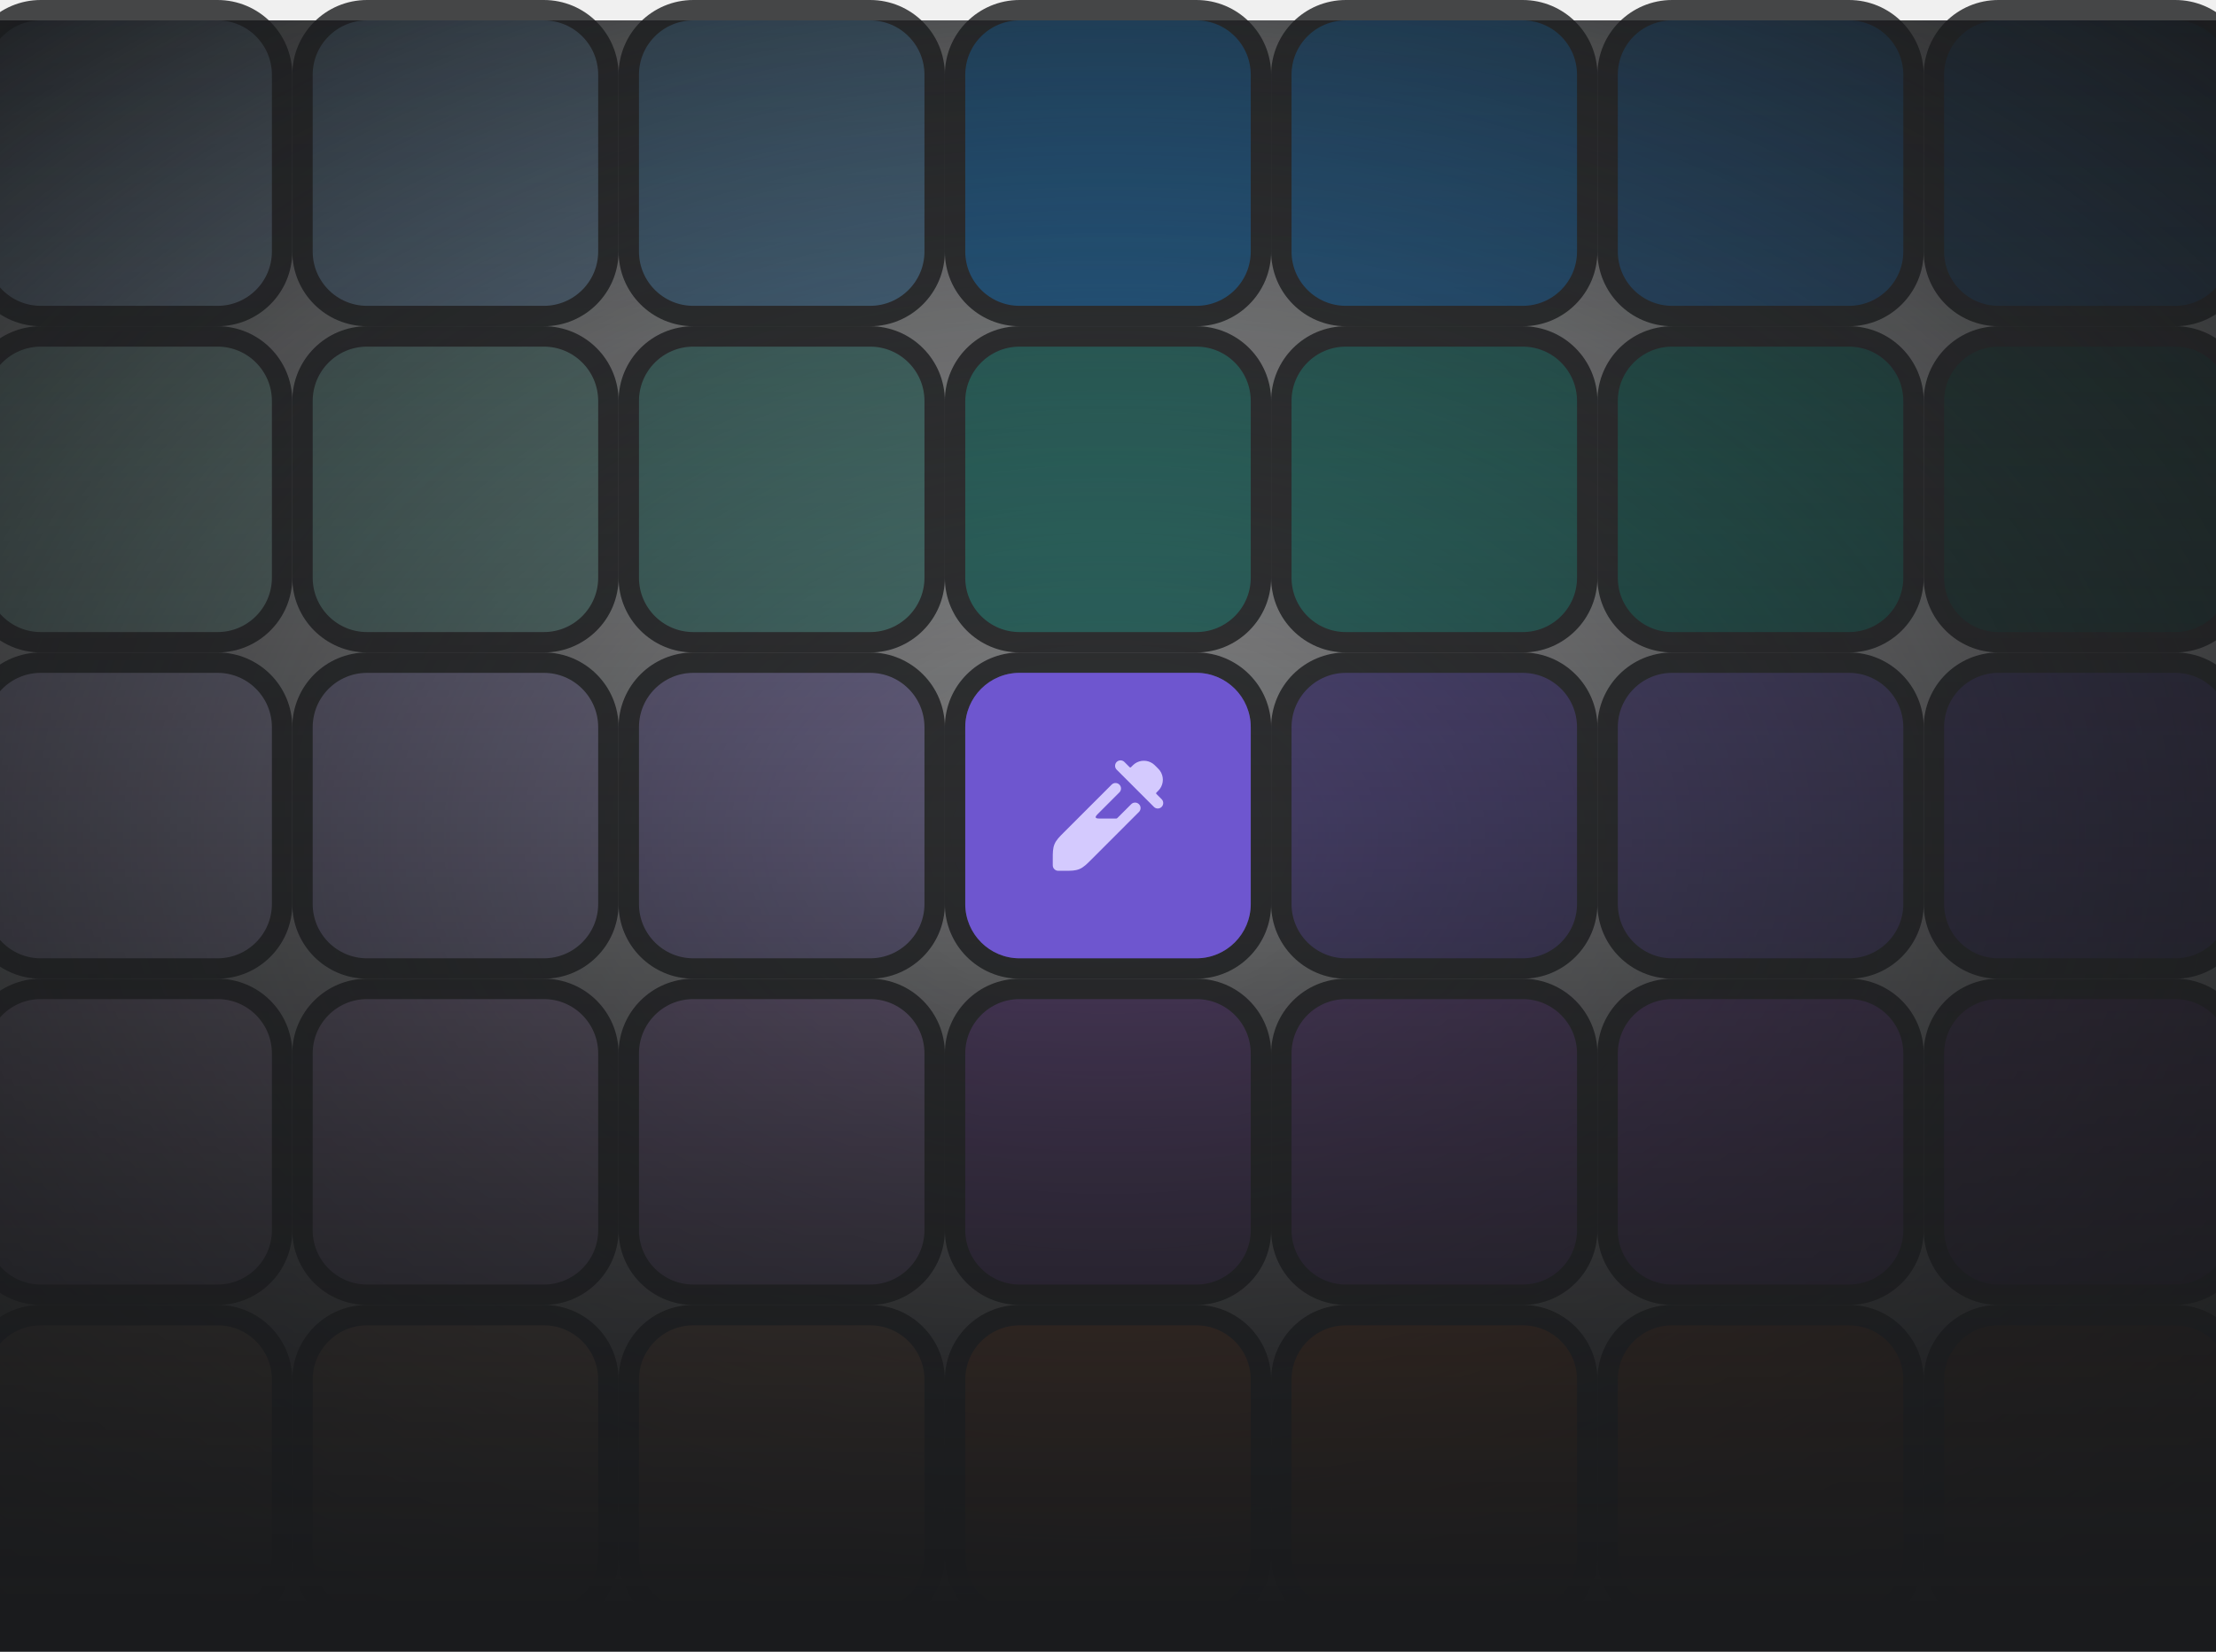
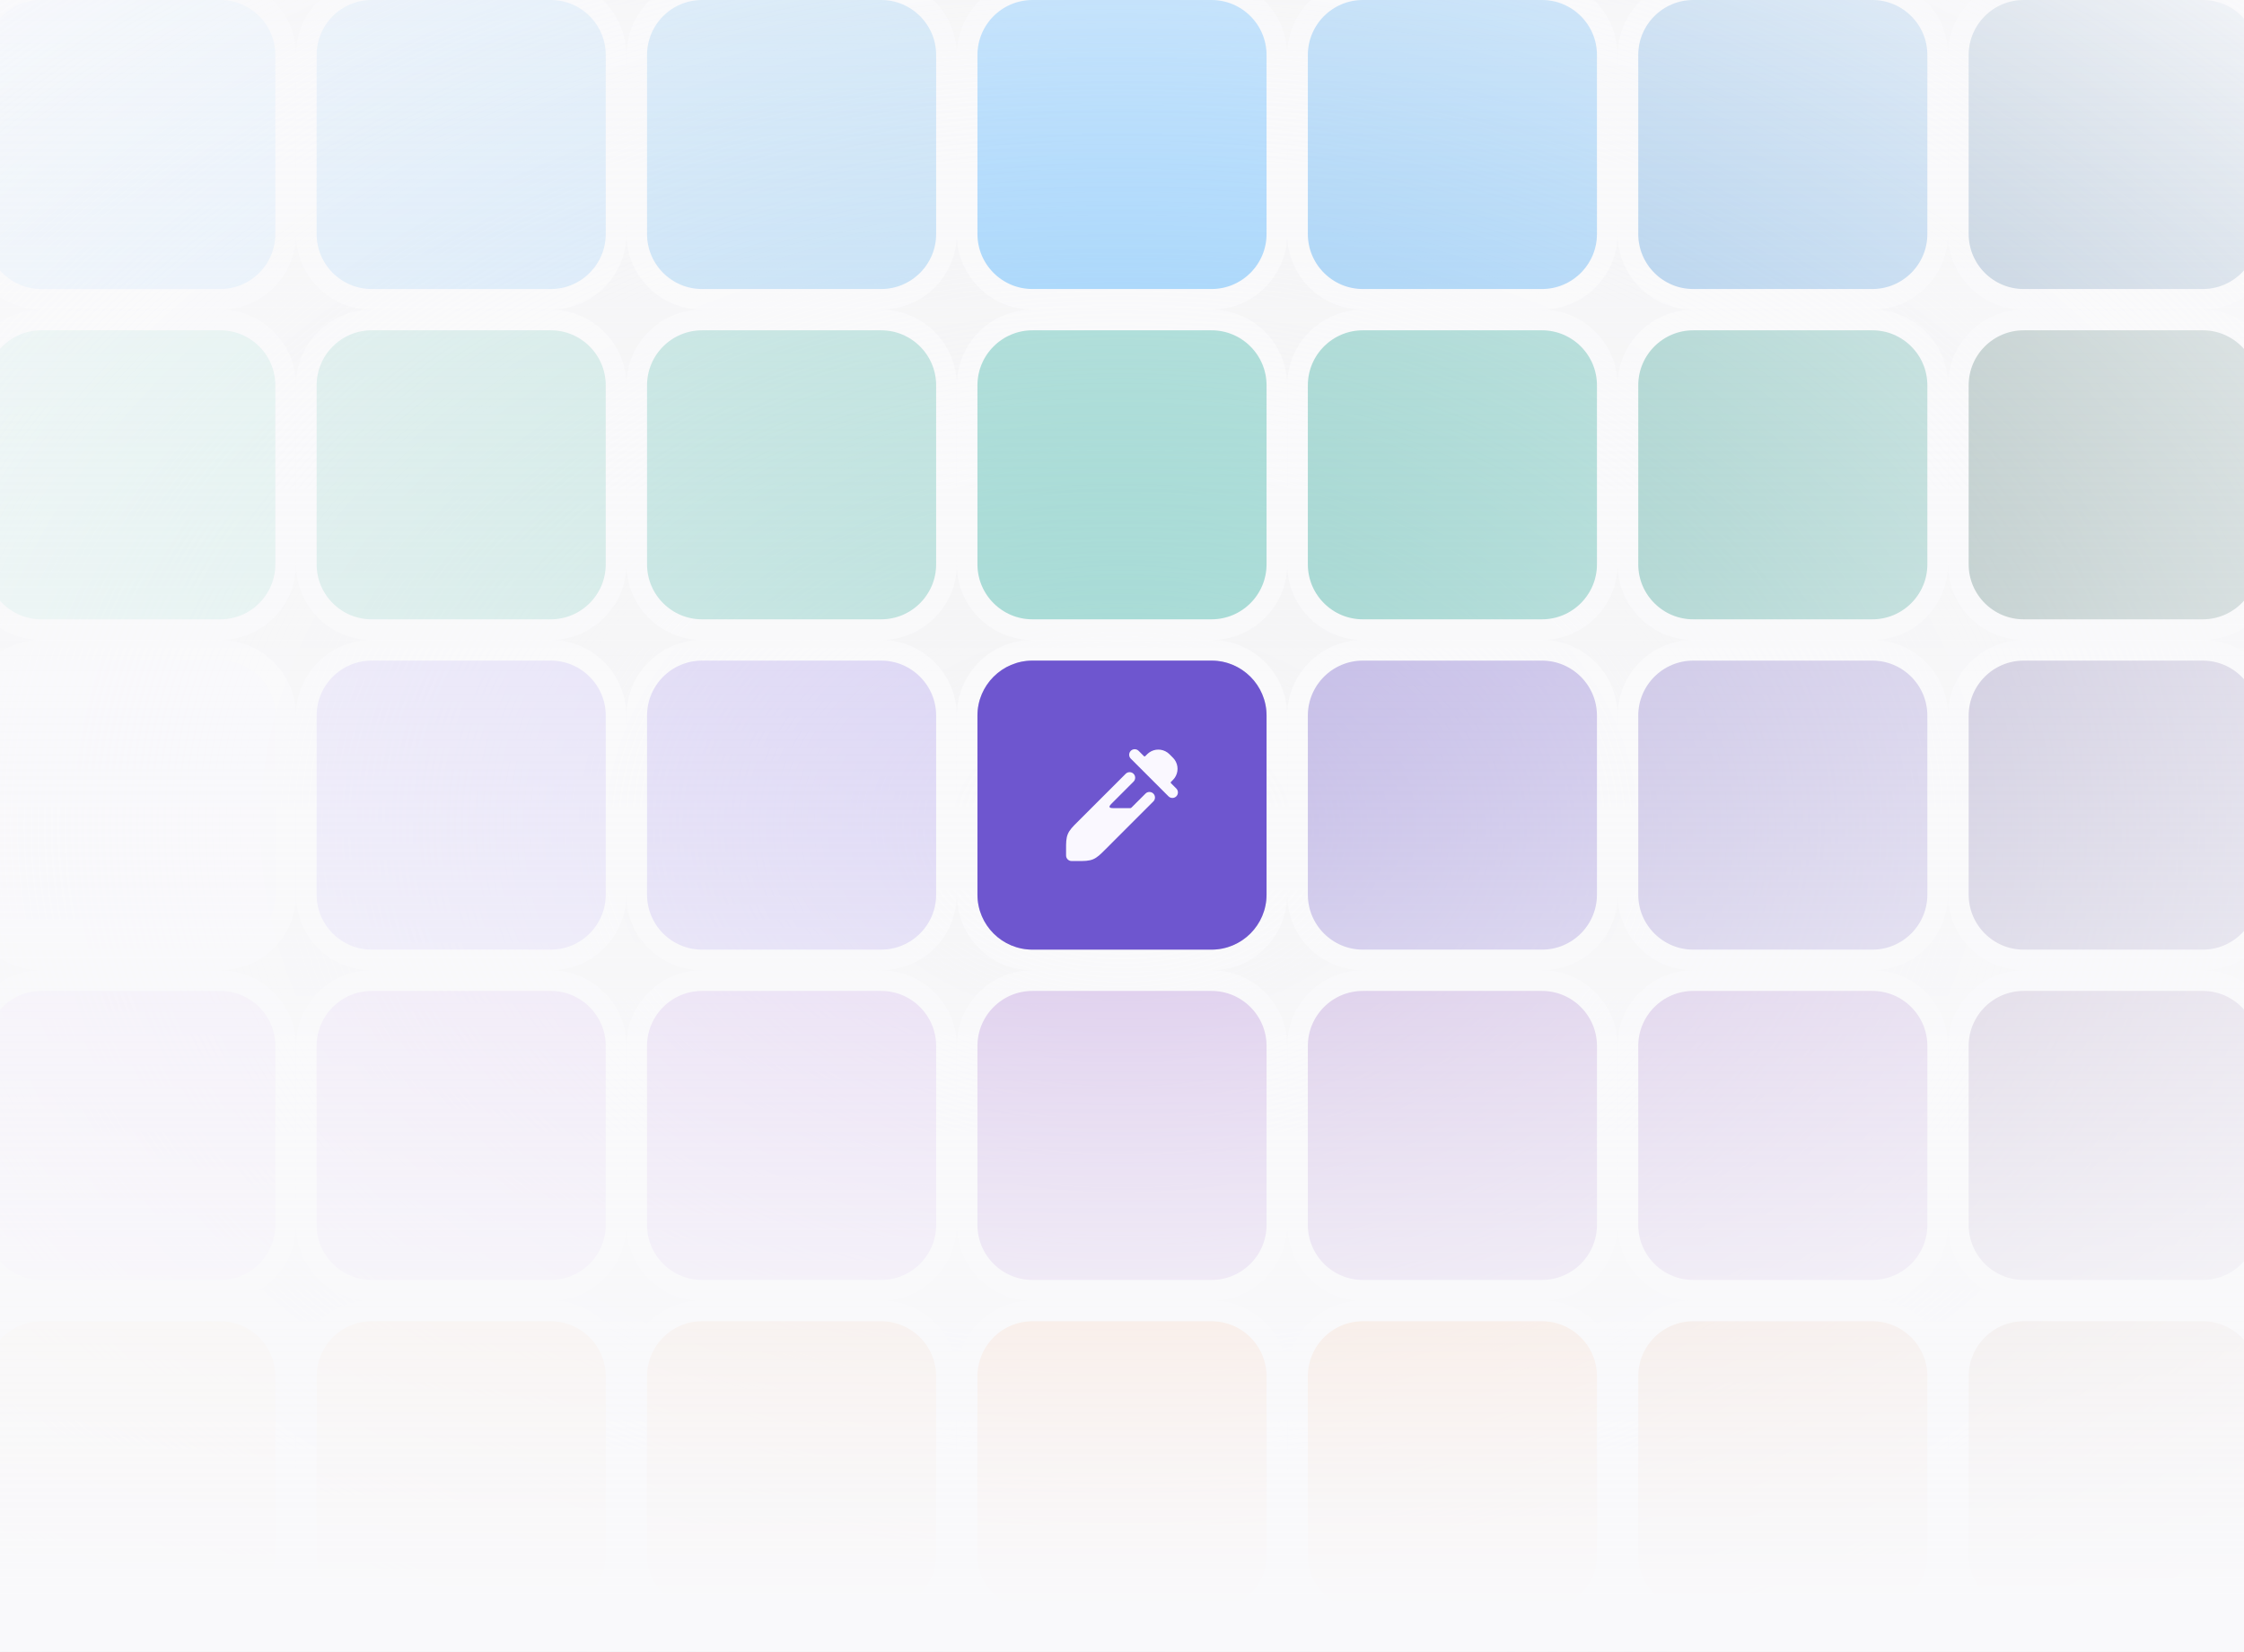
- <svg xmlns="http://www.w3.org/2000/svg" width="326" height="243" viewBox="0 0 326 243" fill="none">
-   <g opacity="0.8">
-     <rect x="-3.5" y="1.5" width="45" height="45" rx="9.5" fill="#ACD8FC" />
-     <rect x="-3.5" y="1.5" width="45" height="45" rx="9.5" stroke="#1A1B1D" stroke-width="3" />
-     <rect x="44.5" y="1.5" width="45" height="45" rx="9.5" fill="#8EC8F6" />
-     <rect x="44.5" y="1.5" width="45" height="45" rx="9.5" stroke="#1A1B1D" stroke-width="3" />
-     <rect x="92.5" y="1.5" width="45" height="45" rx="9.5" fill="#5EB1EF" />
-     <rect x="92.5" y="1.5" width="45" height="45" rx="9.5" stroke="#1A1B1D" stroke-width="3" />
-     <rect x="140.5" y="1.5" width="45" height="45" rx="9.5" fill="#0090FF" />
-     <rect x="140.5" y="1.5" width="45" height="45" rx="9.5" stroke="#1A1B1D" stroke-width="3" />
-     <rect x="188.5" y="1.5" width="45" height="45" rx="9.5" fill="#0588F0" />
-     <rect x="188.5" y="1.5" width="45" height="45" rx="9.5" stroke="#1A1B1D" stroke-width="3" />
-     <rect x="236.5" y="1.5" width="45" height="45" rx="9.5" fill="#0D74CE" />
-     <rect x="236.5" y="1.5" width="45" height="45" rx="9.5" stroke="#1A1B1D" stroke-width="3" />
-     <rect x="284.5" y="1.5" width="45" height="45" rx="9.5" fill="#084982" />
-     <rect x="284.5" y="1.5" width="45" height="45" rx="9.5" stroke="#1A1B1D" stroke-width="3" />
-     <rect x="-3.5" y="49.5" width="45" height="45" rx="9.5" fill="#A1DED2" />
-     <rect x="-3.5" y="49.5" width="45" height="45" rx="9.5" stroke="#1A1B1D" stroke-width="3" />
-     <rect x="44.5" y="49.5" width="45" height="45" rx="9.5" fill="#83CDC1" />
-     <rect x="44.5" y="49.5" width="45" height="45" rx="9.5" stroke="#1A1B1D" stroke-width="3" />
-     <rect x="92.5" y="49.5" width="45" height="45" rx="9.5" fill="#53B9AB" />
-     <rect x="92.5" y="49.5" width="45" height="45" rx="9.5" stroke="#1A1B1D" stroke-width="3" />
-     <rect x="140.5" y="49.5" width="45" height="45" rx="9.5" fill="#12A594" />
-     <rect x="140.5" y="49.5" width="45" height="45" rx="9.5" stroke="#1A1B1D" stroke-width="3" />
-     <rect x="188.5" y="49.5" width="45" height="45" rx="9.5" fill="#0D9B8A" />
-     <rect x="188.5" y="49.5" width="45" height="45" rx="9.5" stroke="#1A1B1D" stroke-width="3" />
-     <rect x="236.5" y="49.5" width="45" height="45" rx="9.5" fill="#008573" />
-     <rect x="236.5" y="49.5" width="45" height="45" rx="9.5" stroke="#1A1B1D" stroke-width="3" />
-     <rect x="284.5" y="49.5" width="45" height="45" rx="9.5" fill="#003D35" />
-     <rect x="284.5" y="49.5" width="45" height="45" rx="9.5" stroke="#1A1B1D" stroke-width="3" />
-     <rect x="-3.5" y="97.5" width="45" height="45" rx="9.5" fill="#D4CAFE" />
-     <rect x="-3.5" y="97.5" width="45" height="45" rx="9.5" stroke="#1A1B1D" stroke-width="3" />
-     <rect x="44.5" y="97.5" width="45" height="45" rx="9.5" fill="#C2B5F5" />
-     <rect x="44.5" y="97.5" width="45" height="45" rx="9.5" stroke="#1A1B1D" stroke-width="3" />
-     <rect x="92.5" y="97.5" width="45" height="45" rx="9.5" fill="#AA99EC" />
-     <rect x="92.5" y="97.5" width="45" height="45" rx="9.5" stroke="#1A1B1D" stroke-width="3" />
-     <rect x="140.5" y="97.5" width="45" height="45" rx="9.5" fill="#6E56CF" />
-     <rect x="140.5" y="97.5" width="45" height="45" rx="9.5" stroke="#1A1B1D" stroke-width="3" />
-     <rect x="188.5" y="97.5" width="45" height="45" rx="9.5" fill="#654DC4" />
-     <rect x="188.5" y="97.5" width="45" height="45" rx="9.5" stroke="#1A1B1D" stroke-width="3" />
-     <rect x="236.5" y="97.5" width="45" height="45" rx="9.5" fill="#6550B9" />
-     <rect x="236.5" y="97.5" width="45" height="45" rx="9.5" stroke="#1A1B1D" stroke-width="3" />
-     <rect x="284.5" y="97.5" width="45" height="45" rx="9.5" fill="#413182" />
-     <rect x="284.5" y="97.5" width="45" height="45" rx="9.5" stroke="#1A1B1D" stroke-width="3" />
-     <rect x="-3.5" y="145.5" width="45" height="45" rx="9.5" fill="#E0C4F4" />
-     <rect x="-3.5" y="145.5" width="45" height="45" rx="9.5" stroke="#1A1B1D" stroke-width="3" />
-     <rect x="44.5" y="145.5" width="45" height="45" rx="9.5" fill="#D1AFEC" />
-     <rect x="44.5" y="145.5" width="45" height="45" rx="9.5" stroke="#1A1B1D" stroke-width="3" />
-     <rect x="92.5" y="145.5" width="45" height="45" rx="9.5" fill="#BE93E4" />
-     <rect x="92.5" y="145.5" width="45" height="45" rx="9.5" stroke="#1A1B1D" stroke-width="3" />
-     <rect x="140.5" y="145.5" width="45" height="45" rx="9.5" fill="#8E4EC6" />
-     <rect x="140.5" y="145.5" width="45" height="45" rx="9.5" stroke="#1A1B1D" stroke-width="3" />
-     <rect x="188.5" y="145.5" width="45" height="45" rx="9.5" fill="#8347B9" />
-     <rect x="188.5" y="145.5" width="45" height="45" rx="9.5" stroke="#1A1B1D" stroke-width="3" />
-     <rect x="236.5" y="145.5" width="45" height="45" rx="9.5" fill="#8145B5" />
-     <rect x="236.5" y="145.5" width="45" height="45" rx="9.5" stroke="#1A1B1D" stroke-width="3" />
-     <rect x="284.5" y="145.5" width="45" height="45" rx="9.5" fill="#572E7A" />
-     <rect x="284.5" y="145.5" width="45" height="45" rx="9.5" stroke="#1A1B1D" stroke-width="3" />
-     <rect x="-3.5" y="193.5" width="45" height="45" rx="9.5" fill="#FFC182" />
-     <rect x="-3.5" y="193.5" width="45" height="45" rx="9.5" stroke="#1A1B1D" stroke-width="3" />
-     <rect x="44.5" y="193.5" width="45" height="45" rx="9.5" fill="#F5AE73" />
-     <rect x="44.5" y="193.5" width="45" height="45" rx="9.5" stroke="#1A1B1D" stroke-width="3" />
-     <rect x="92.5" y="193.5" width="45" height="45" rx="9.5" fill="#EC9455" />
-     <rect x="92.5" y="193.5" width="45" height="45" rx="9.5" stroke="#1A1B1D" stroke-width="3" />
-     <rect x="140.5" y="193.5" width="45" height="45" rx="9.5" fill="#F76B15" />
-     <rect x="140.5" y="193.5" width="45" height="45" rx="9.5" stroke="#1A1B1D" stroke-width="3" />
-     <rect x="188.5" y="193.5" width="45" height="45" rx="9.5" fill="#EF5F00" />
-     <rect x="188.5" y="193.5" width="45" height="45" rx="9.5" stroke="#1A1B1D" stroke-width="3" />
-     <rect x="236.5" y="193.5" width="45" height="45" rx="9.5" fill="#CC4E00" />
-     <rect x="236.5" y="193.5" width="45" height="45" rx="9.5" stroke="#1A1B1D" stroke-width="3" />
-     <rect x="284.5" y="193.5" width="45" height="45" rx="9.5" fill="#8A3500" />
-     <rect x="284.5" y="193.5" width="45" height="45" rx="9.5" stroke="#1A1B1D" stroke-width="3" />
+ <svg xmlns="http://www.w3.org/2000/svg" width="326" height="240" viewBox="0 0 326 240" fill="none">
+   <g clip-path="url(#clip0_10794_12071)">
+     <g opacity="0.8">
+       <rect x="-3.5" y="-1.5" width="45" height="45" rx="9.5" fill="#ACD8FC" />
+       <rect x="-3.5" y="-1.5" width="45" height="45" rx="9.5" stroke="#FCFCFD" stroke-width="3" />
+       <rect x="44.5" y="-1.5" width="45" height="45" rx="9.5" fill="#8EC8F6" />
+       <rect x="44.5" y="-1.5" width="45" height="45" rx="9.5" stroke="#FCFCFD" stroke-width="3" />
+       <rect x="92.5" y="-1.5" width="45" height="45" rx="9.5" fill="#5EB1EF" />
+       <rect x="92.5" y="-1.5" width="45" height="45" rx="9.5" stroke="#FCFCFD" stroke-width="3" />
+       <rect x="140.5" y="-1.5" width="45" height="45" rx="9.5" fill="#0090FF" />
+       <rect x="140.5" y="-1.5" width="45" height="45" rx="9.5" stroke="#FCFCFD" stroke-width="3" />
+       <rect x="188.5" y="-1.5" width="45" height="45" rx="9.5" fill="#0588F0" />
+       <rect x="188.5" y="-1.5" width="45" height="45" rx="9.5" stroke="#FCFCFD" stroke-width="3" />
+       <rect x="236.5" y="-1.5" width="45" height="45" rx="9.5" fill="#0D74CE" />
+       <rect x="236.5" y="-1.5" width="45" height="45" rx="9.5" stroke="#FCFCFD" stroke-width="3" />
+       <rect x="284.5" y="-1.5" width="45" height="45" rx="9.5" fill="#084982" />
+       <rect x="284.5" y="-1.5" width="45" height="45" rx="9.5" stroke="#FCFCFD" stroke-width="3" />
+       <rect x="-3.5" y="46.5" width="45" height="45" rx="9.5" fill="#A1DED2" />
+       <rect x="-3.5" y="46.5" width="45" height="45" rx="9.5" stroke="#FCFCFD" stroke-width="3" />
+       <rect x="44.5" y="46.5" width="45" height="45" rx="9.5" fill="#83CDC1" />
+       <rect x="44.5" y="46.5" width="45" height="45" rx="9.5" stroke="#FCFCFD" stroke-width="3" />
+       <rect x="92.5" y="46.5" width="45" height="45" rx="9.5" fill="#53B9AB" />
+       <rect x="92.5" y="46.5" width="45" height="45" rx="9.5" stroke="#FCFCFD" stroke-width="3" />
+       <rect x="140.5" y="46.5" width="45" height="45" rx="9.5" fill="#12A594" />
+       <rect x="140.5" y="46.5" width="45" height="45" rx="9.5" stroke="#FCFCFD" stroke-width="3" />
+       <rect x="188.5" y="46.5" width="45" height="45" rx="9.5" fill="#0D9B8A" />
+       <rect x="188.5" y="46.5" width="45" height="45" rx="9.5" stroke="#FCFCFD" stroke-width="3" />
+       <rect x="236.5" y="46.5" width="45" height="45" rx="9.5" fill="#008573" />
+       <rect x="236.5" y="46.5" width="45" height="45" rx="9.5" stroke="#FCFCFD" stroke-width="3" />
+       <rect x="284.5" y="46.5" width="45" height="45" rx="9.5" fill="#003D35" />
+       <rect x="284.5" y="46.5" width="45" height="45" rx="9.5" stroke="#FCFCFD" stroke-width="3" />
+       <rect x="-3.5" y="94.5" width="45" height="45" rx="9.5" fill="#FAF8FF" />
+       <rect x="-3.5" y="94.5" width="45" height="45" rx="9.5" stroke="#FCFCFD" stroke-width="3" />
+       <rect x="44.5" y="94.5" width="45" height="45" rx="9.5" fill="#C2B5F5" />
+       <rect x="44.5" y="94.5" width="45" height="45" rx="9.5" stroke="#FCFCFD" stroke-width="3" />
+       <rect x="92.5" y="94.5" width="45" height="45" rx="9.5" fill="#AA99EC" />
+       <rect x="92.5" y="94.5" width="45" height="45" rx="9.5" stroke="#FCFCFD" stroke-width="3" />
+       <rect x="140.5" y="94.5" width="45" height="45" rx="9.5" fill="#6E56CF" />
+       <rect x="140.5" y="94.5" width="45" height="45" rx="9.5" stroke="#FCFCFD" stroke-width="3" />
+       <rect x="188.5" y="94.5" width="45" height="45" rx="9.5" fill="#654DC4" />
+       <rect x="188.5" y="94.5" width="45" height="45" rx="9.5" stroke="#FCFCFD" stroke-width="3" />
+       <rect x="236.5" y="94.5" width="45" height="45" rx="9.5" fill="#6550B9" />
+       <rect x="236.5" y="94.5" width="45" height="45" rx="9.5" stroke="#FCFCFD" stroke-width="3" />
+       <rect x="284.5" y="94.5" width="45" height="45" rx="9.5" fill="#413182" />
+       <rect x="284.5" y="94.5" width="45" height="45" rx="9.5" stroke="#FCFCFD" stroke-width="3" />
+       <rect x="-3.5" y="142.5" width="45" height="45" rx="9.5" fill="#E0C4F4" />
+       <rect x="-3.5" y="142.5" width="45" height="45" rx="9.5" stroke="#FCFCFD" stroke-width="3" />
+       <rect x="44.5" y="142.5" width="45" height="45" rx="9.5" fill="#D1AFEC" />
+       <rect x="44.5" y="142.5" width="45" height="45" rx="9.5" stroke="#FCFCFD" stroke-width="3" />
+       <rect x="92.5" y="142.5" width="45" height="45" rx="9.5" fill="#BE93E4" />
+       <rect x="92.5" y="142.5" width="45" height="45" rx="9.5" stroke="#FCFCFD" stroke-width="3" />
+       <rect x="140.5" y="142.5" width="45" height="45" rx="9.5" fill="#8E4EC6" />
+       <rect x="140.5" y="142.5" width="45" height="45" rx="9.5" stroke="#FCFCFD" stroke-width="3" />
+       <rect x="188.5" y="142.5" width="45" height="45" rx="9.5" fill="#8347B9" />
+       <rect x="188.5" y="142.5" width="45" height="45" rx="9.5" stroke="#FCFCFD" stroke-width="3" />
+       <rect x="236.5" y="142.5" width="45" height="45" rx="9.5" fill="#8145B5" />
+       <rect x="236.5" y="142.5" width="45" height="45" rx="9.5" stroke="#FCFCFD" stroke-width="3" />
+       <rect x="284.5" y="142.5" width="45" height="45" rx="9.5" fill="#572E7A" />
+       <rect x="284.5" y="142.5" width="45" height="45" rx="9.5" stroke="#FCFCFD" stroke-width="3" />
+       <rect x="-3.5" y="190.5" width="45" height="45" rx="9.5" fill="#FFC182" />
+       <rect x="-3.5" y="190.5" width="45" height="45" rx="9.5" stroke="#FCFCFD" stroke-width="3" />
+       <rect x="44.5" y="190.5" width="45" height="45" rx="9.5" fill="#F5AE73" />
+       <rect x="44.5" y="190.5" width="45" height="45" rx="9.5" stroke="#FCFCFD" stroke-width="3" />
+       <rect x="92.5" y="190.5" width="45" height="45" rx="9.5" fill="#EC9455" />
+       <rect x="92.5" y="190.5" width="45" height="45" rx="9.5" stroke="#FCFCFD" stroke-width="3" />
+       <rect x="140.5" y="190.5" width="45" height="45" rx="9.5" fill="#F76B15" />
+       <rect x="140.5" y="190.5" width="45" height="45" rx="9.5" stroke="#FCFCFD" stroke-width="3" />
+       <rect x="188.5" y="190.5" width="45" height="45" rx="9.5" fill="#EF5F00" />
+       <rect x="188.5" y="190.5" width="45" height="45" rx="9.5" stroke="#FCFCFD" stroke-width="3" />
+       <rect x="236.5" y="190.5" width="45" height="45" rx="9.5" fill="#CC4E00" />
+       <rect x="236.5" y="190.5" width="45" height="45" rx="9.5" stroke="#FCFCFD" stroke-width="3" />
+       <rect x="284.5" y="190.5" width="45" height="45" rx="9.5" fill="#8A3500" />
+       <rect x="284.5" y="190.5" width="45" height="45" rx="9.5" stroke="#FCFCFD" stroke-width="3" />
+     </g>
+     <rect width="326" height="240" fill="url(#paint0_radial_10794_12071)" />
+     <rect width="326" height="240" fill="url(#paint1_linear_10794_12071)" />
+     <rect x="142" y="96" width="42" height="42" rx="8" fill="#6E56CF" />
+     <path d="M164.677 113.586C164.992 113.271 164.992 112.76 164.677 112.445C164.362 112.13 163.851 112.13 163.536 112.445L156.488 119.492C155.856 120.123 155.383 120.596 155.128 121.21C154.874 121.824 154.874 122.493 154.875 123.386L154.875 124.318C154.875 124.763 155.237 125.125 155.682 125.125L156.614 125.125C157.507 125.126 158.176 125.126 158.79 124.872C159.404 124.617 159.877 124.144 160.508 123.512L167.555 116.464C167.87 116.149 167.87 115.638 167.555 115.323C167.24 115.007 166.729 115.007 166.414 115.323L164.444 117.292C164.372 117.364 164.336 117.4 164.29 117.419C164.244 117.438 164.193 117.438 164.091 117.438H162.033C161.519 117.438 161.262 117.438 161.198 117.284C161.134 117.13 161.316 116.948 161.679 116.585L164.677 113.586Z" fill="#FAF8FF" />
+     <path d="M165.413 109.11C165.099 108.797 164.59 108.797 164.277 109.11C163.963 109.424 163.963 109.932 164.277 110.246L169.754 115.723C170.068 116.037 170.576 116.037 170.89 115.723C171.203 115.41 171.203 114.901 170.89 114.587L170.121 113.819C170.066 113.764 170.067 113.674 170.122 113.619L170.146 113.595L170.182 113.559C170.382 113.359 170.533 113.208 170.645 113.051C171.21 112.257 171.21 111.192 170.645 110.398C170.533 110.241 170.382 110.09 170.182 109.89L170.11 109.818C169.91 109.618 169.759 109.467 169.602 109.355C168.808 108.79 167.743 108.79 166.949 109.355C166.792 109.467 166.641 109.618 166.441 109.818L166.405 109.854L166.381 109.878C166.326 109.933 166.236 109.934 166.181 109.879L165.413 109.11Z" fill="#FAF8FF" />
  </g>
-   <rect width="326" height="240" transform="translate(0 3)" fill="url(#paint0_radial_10609_4769)" />
-   <rect width="326" height="240" transform="translate(0 3)" fill="url(#paint1_linear_10609_4769)" />
-   <rect x="142" y="99" width="42" height="42" rx="8" fill="#6E56CF" />
-   <path d="M164.677 116.586C164.992 116.271 164.992 115.76 164.677 115.445C164.362 115.13 163.851 115.13 163.536 115.445L156.488 122.492C155.856 123.123 155.383 123.596 155.128 124.21C154.874 124.824 154.874 125.493 154.875 126.386L154.875 127.318C154.875 127.763 155.237 128.125 155.682 128.125L156.614 128.125C157.507 128.126 158.176 128.126 158.79 127.872C159.404 127.617 159.877 127.144 160.508 126.512L167.555 119.464C167.87 119.149 167.87 118.638 167.555 118.323C167.24 118.007 166.729 118.007 166.414 118.323L164.444 120.292C164.372 120.364 164.336 120.4 164.29 120.419C164.244 120.438 164.193 120.438 164.091 120.438H162.033C161.519 120.438 161.262 120.438 161.198 120.284C161.134 120.13 161.316 119.948 161.679 119.585L164.677 116.586Z" fill="#D4CAFE" />
-   <path d="M165.413 112.11C165.099 111.797 164.59 111.797 164.277 112.11C163.963 112.424 163.963 112.932 164.277 113.246L169.754 118.723C170.068 119.037 170.576 119.037 170.89 118.723C171.203 118.41 171.203 117.901 170.89 117.587L170.121 116.819C170.066 116.764 170.067 116.674 170.122 116.619L170.146 116.595L170.182 116.559C170.382 116.359 170.533 116.208 170.645 116.051C171.21 115.257 171.21 114.192 170.645 113.398C170.533 113.241 170.382 113.09 170.182 112.89L170.11 112.818C169.91 112.618 169.759 112.467 169.602 112.355C168.808 111.79 167.743 111.79 166.949 112.355C166.792 112.467 166.641 112.618 166.441 112.818L166.405 112.854L166.381 112.878C166.326 112.933 166.236 112.934 166.181 112.879L165.413 112.11Z" fill="#D4CAFE" />
  <defs>
-     <radialGradient id="paint0_radial_10609_4769" cx="0" cy="0" r="1" gradientUnits="userSpaceOnUse" gradientTransform="translate(163 120) scale(313.5 219.738)">
-       <stop stop-color="#1A1B1D" stop-opacity="0" />
-       <stop offset="0.791" stop-color="#1A1B1D" />
+     <radialGradient id="paint0_radial_10794_12071" cx="0" cy="0" r="1" gradientUnits="userSpaceOnUse" gradientTransform="translate(163 120) scale(313.5 219.738)">
+       <stop stop-color="#F9F9FB" stop-opacity="0" />
+       <stop offset="0.791" stop-color="#F9F9FB" />
    </radialGradient>
-     <linearGradient id="paint1_linear_10609_4769" x1="163" y1="-46" x2="163" y2="240" gradientUnits="userSpaceOnUse">
-       <stop stop-color="#1A1B1D" stop-opacity="0" />
-       <stop offset="0.98" stop-color="#1A1B1D" />
+     <linearGradient id="paint1_linear_10794_12071" x1="163" y1="-46" x2="163" y2="240" gradientUnits="userSpaceOnUse">
+       <stop stop-color="#F9F9FB" stop-opacity="0" />
+       <stop offset="0.98" stop-color="#F9F9FB" />
    </linearGradient>
+     <clipPath id="clip0_10794_12071">
+       <rect width="326" height="240" fill="white" />
+     </clipPath>
  </defs>
</svg>
